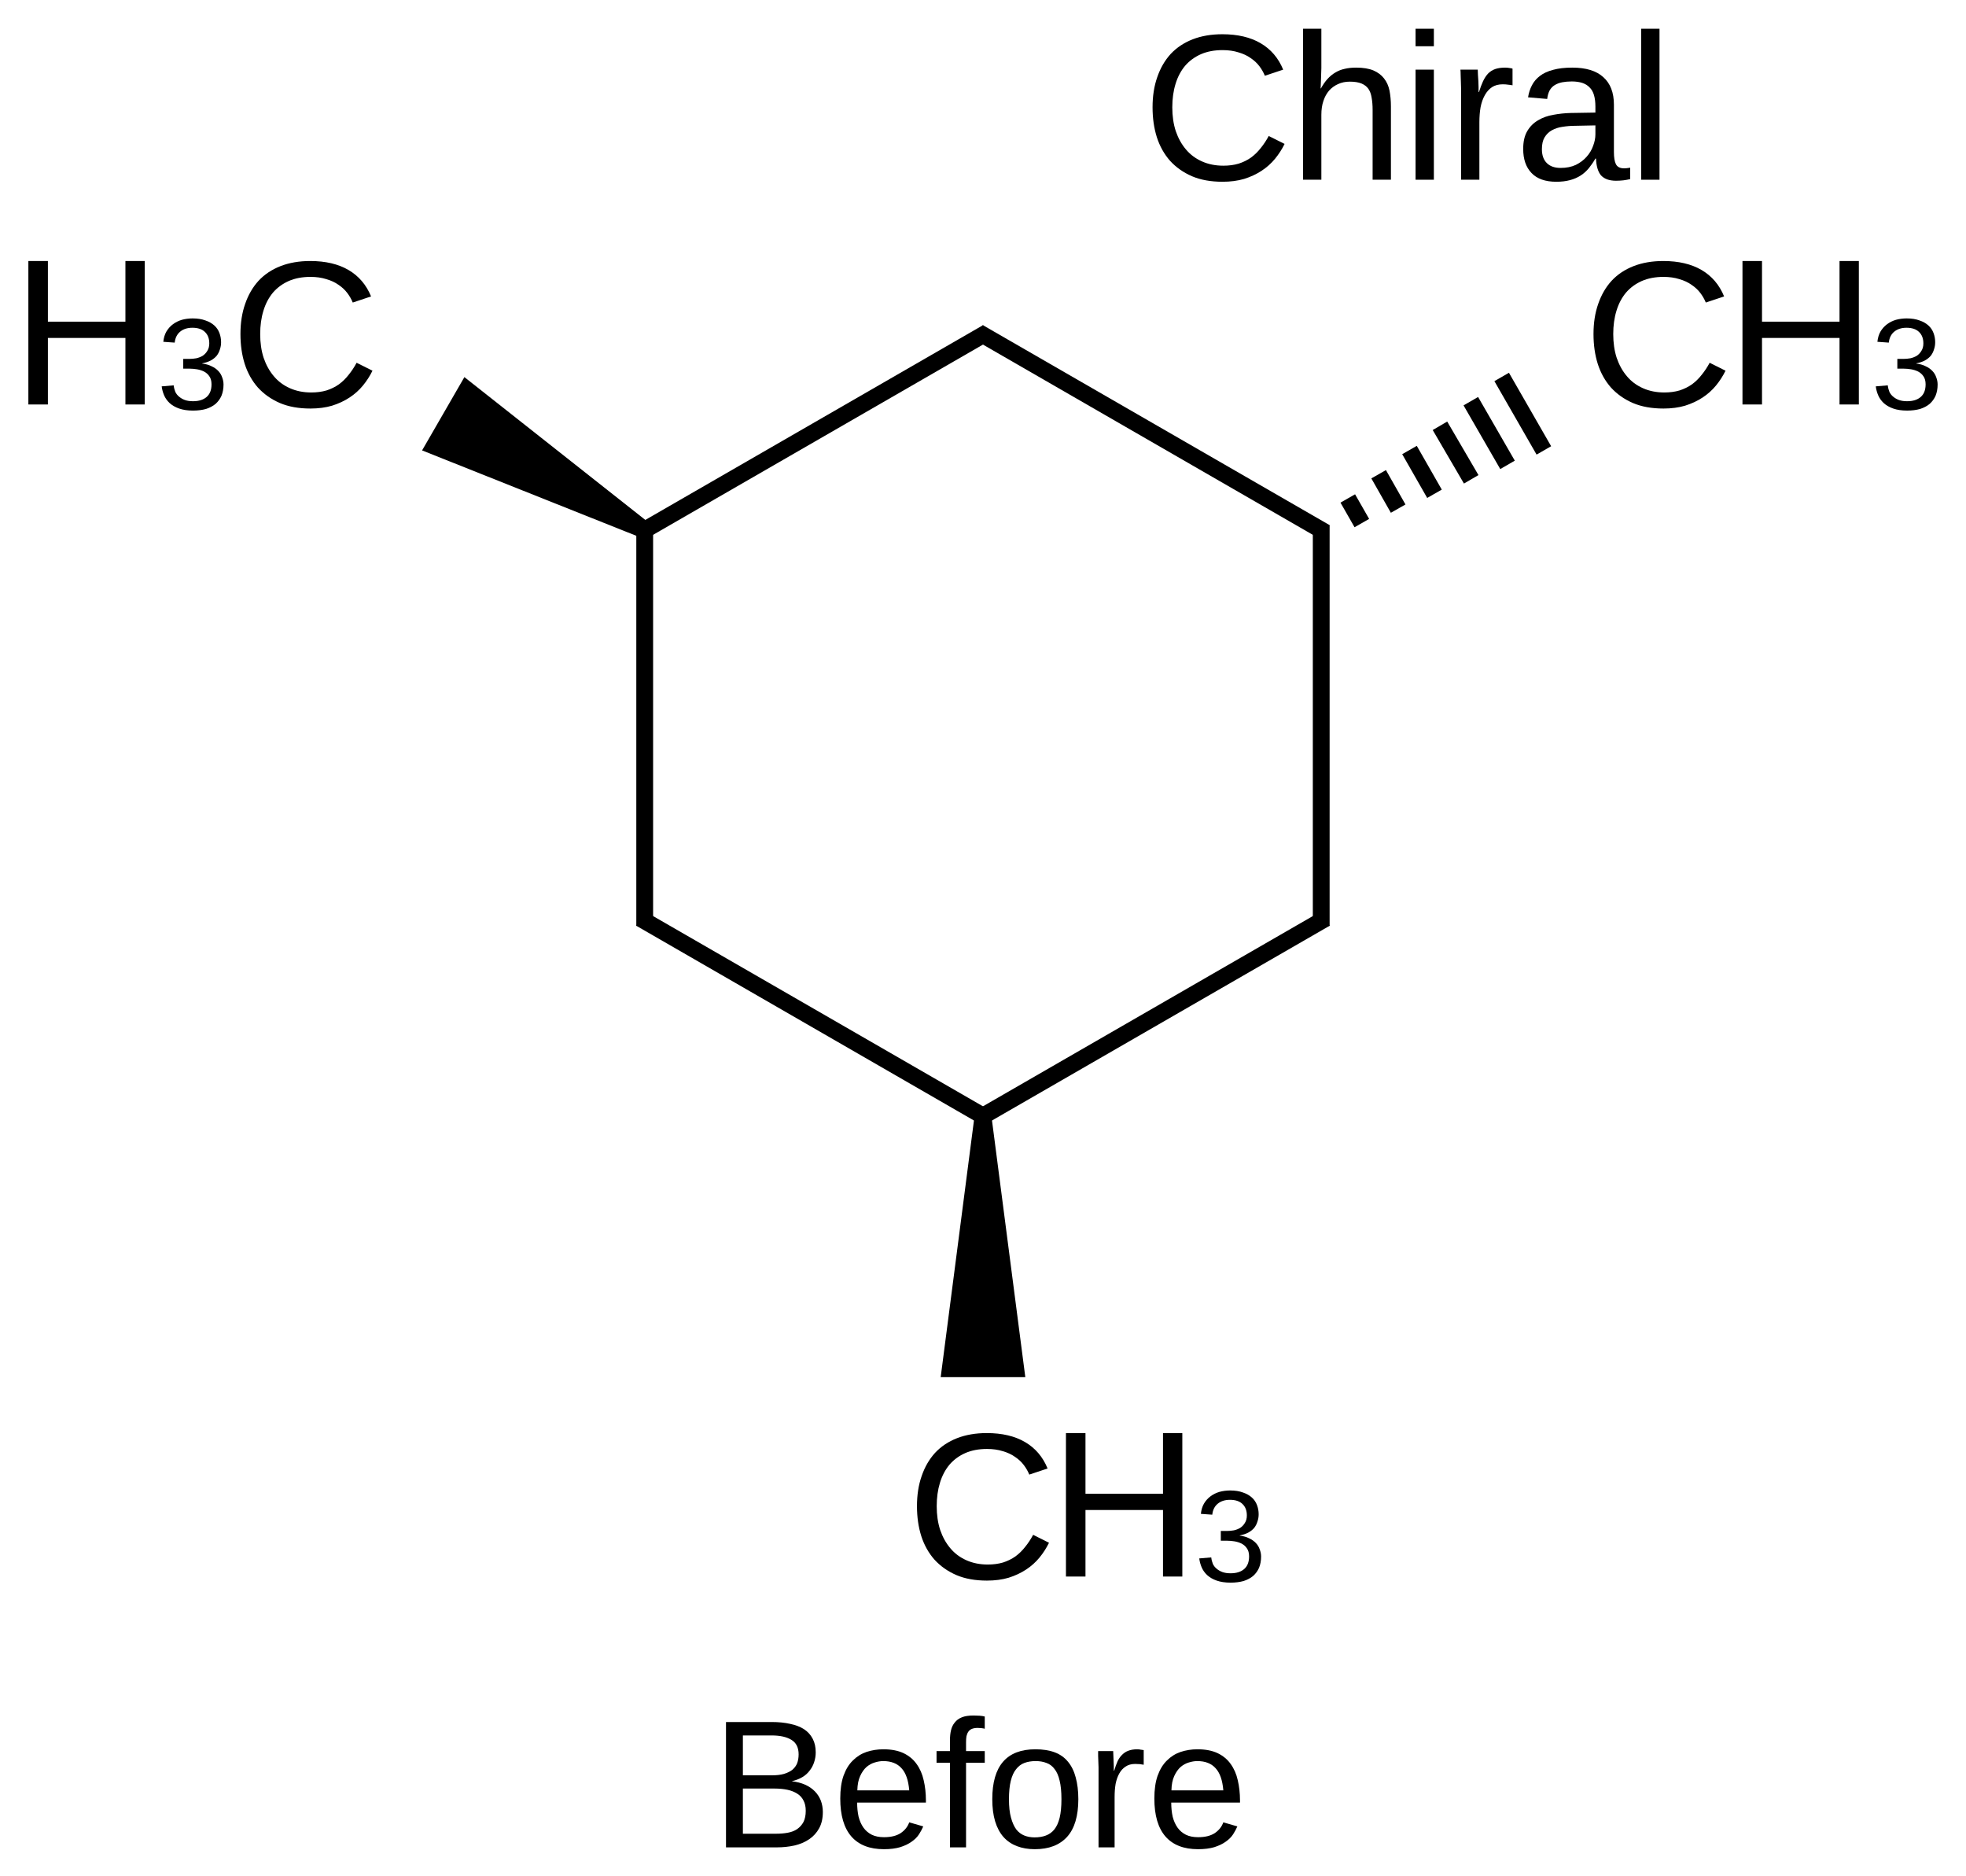
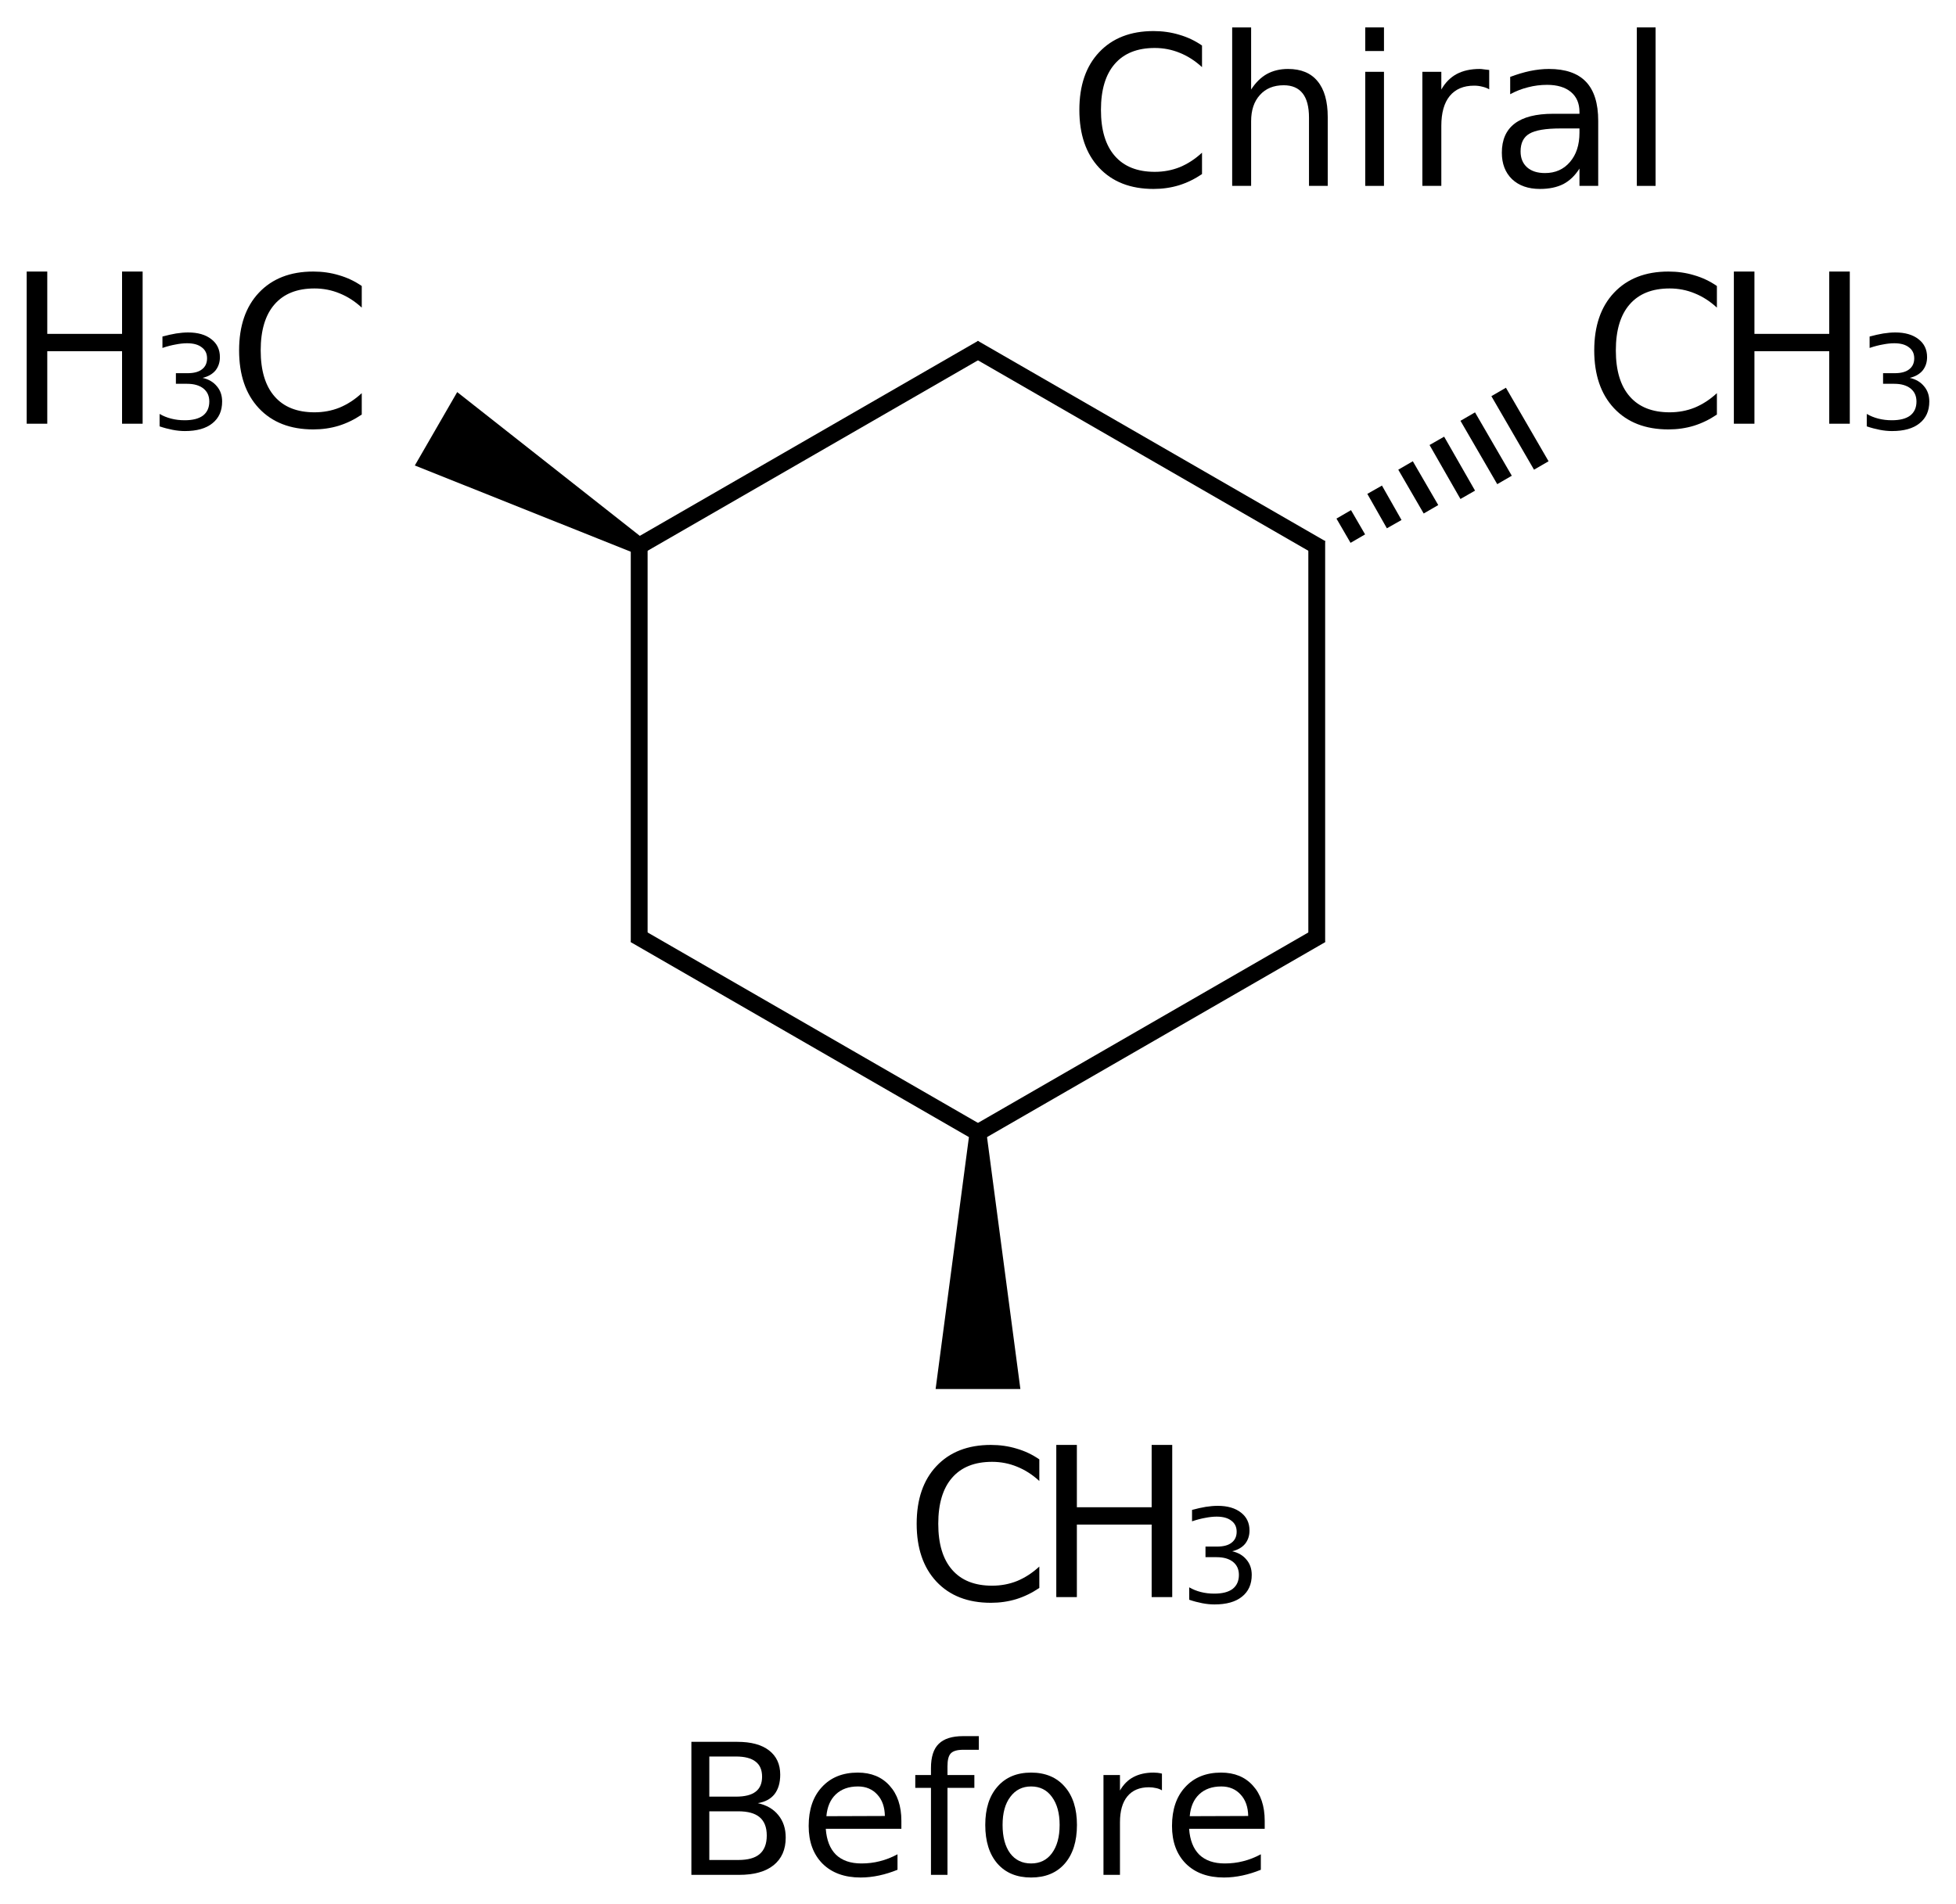
- <svg xmlns="http://www.w3.org/2000/svg" xmlns:xlink="http://www.w3.org/1999/xlink" width="151pt" height="144pt" viewBox="0 0 151 144" version="1.1">
+ <svg xmlns="http://www.w3.org/2000/svg" xmlns:xlink="http://www.w3.org/1999/xlink" width="150pt" height="146pt" viewBox="0 0 150 146" version="1.1">
  <defs>
    <g>
      <symbol overflow="visible" id="glyph0-0">
-         <path style="stroke:none;" d="M 0.531 0 L 0.531 -10.672 L 4.781 -10.672 L 4.781 0 Z M 1.062 -0.531 L 4.25 -0.531 L 4.25 -10.141 L 1.062 -10.141 Z " />
+         <path style="stroke:none;" d="M 0.797 2.828 L 0.797 -11.281 L 8.797 -11.281 L 8.797 2.828 Z M 1.703 1.938 L 7.906 1.938 L 7.906 -10.391 L 1.703 -10.391 Z " />
      </symbol>
      <symbol overflow="visible" id="glyph0-1">
-         <path style="stroke:none;" d="M 6.188 -9.953 C 5.562 -9.953 5.008 -9.848 4.531 -9.641 C 4.051 -9.43 3.645 -9.133 3.312 -8.75 C 2.988 -8.363 2.742 -7.898 2.578 -7.359 C 2.41 -6.816 2.328 -6.219 2.328 -5.562 C 2.328 -4.895 2.414 -4.285 2.594 -3.734 C 2.781 -3.191 3.039 -2.723 3.375 -2.328 C 3.707 -1.93 4.117 -1.625 4.609 -1.406 C 5.098 -1.188 5.645 -1.078 6.25 -1.078 C 6.676 -1.078 7.066 -1.129 7.422 -1.234 C 7.773 -1.348 8.094 -1.504 8.375 -1.703 C 8.656 -1.91 8.906 -2.156 9.125 -2.438 C 9.352 -2.719 9.555 -3.023 9.734 -3.359 L 10.953 -2.75 C 10.754 -2.344 10.508 -1.961 10.219 -1.609 C 9.926 -1.254 9.582 -0.945 9.188 -0.688 C 8.789 -0.426 8.344 -0.219 7.844 -0.062 C 7.352 0.082 6.801 0.156 6.188 0.156 C 5.289 0.156 4.508 0.016 3.844 -0.266 C 3.176 -0.555 2.613 -0.953 2.156 -1.453 C 1.707 -1.961 1.367 -2.566 1.141 -3.266 C 0.922 -3.961 0.812 -4.727 0.812 -5.562 C 0.812 -6.414 0.93 -7.188 1.172 -7.875 C 1.41 -8.57 1.754 -9.164 2.203 -9.656 C 2.66 -10.145 3.223 -10.52 3.891 -10.781 C 4.555 -11.039 5.316 -11.172 6.172 -11.172 C 7.348 -11.172 8.328 -10.941 9.109 -10.484 C 9.898 -10.023 10.477 -9.348 10.844 -8.453 L 9.438 -7.984 C 9.332 -8.242 9.191 -8.488 9.016 -8.719 C 8.836 -8.957 8.613 -9.164 8.344 -9.344 C 8.082 -9.531 7.77 -9.676 7.406 -9.781 C 7.051 -9.895 6.645 -9.953 6.188 -9.953 Z " />
+         <path style="stroke:none;" d="M 10.312 -10.766 L 10.312 -9.109 C 9.781 -9.598 9.211 -9.961 8.609 -10.203 C 8.004 -10.453 7.363 -10.578 6.688 -10.578 C 5.352 -10.578 4.332 -10.172 3.625 -9.359 C 2.914 -8.547 2.562 -7.367 2.562 -5.828 C 2.562 -4.285 2.914 -3.109 3.625 -2.297 C 4.332 -1.484 5.352 -1.078 6.688 -1.078 C 7.363 -1.078 8.004 -1.195 8.609 -1.438 C 9.211 -1.688 9.781 -2.055 10.312 -2.547 L 10.312 -0.906 C 9.758 -0.531 9.172 -0.242 8.547 -0.047 C 7.93 0.141 7.281 0.234 6.594 0.234 C 4.832 0.234 3.441 -0.305 2.422 -1.391 C 1.41 -2.473 0.906 -3.953 0.906 -5.828 C 0.906 -7.703 1.41 -9.176 2.422 -10.25 C 3.441 -11.332 4.832 -11.875 6.594 -11.875 C 7.289 -11.875 7.945 -11.781 8.562 -11.594 C 9.188 -11.414 9.77 -11.141 10.312 -10.766 Z " />
      </symbol>
      <symbol overflow="visible" id="glyph0-2">
-         <path style="stroke:none;" d="M 2.484 -7.016 C 2.641 -7.297 2.805 -7.535 2.984 -7.734 C 3.172 -7.941 3.375 -8.109 3.594 -8.234 C 3.812 -8.367 4.051 -8.461 4.312 -8.516 C 4.57 -8.578 4.863 -8.609 5.188 -8.609 C 5.727 -8.609 6.172 -8.535 6.516 -8.391 C 6.859 -8.242 7.129 -8.039 7.328 -7.781 C 7.535 -7.52 7.676 -7.207 7.75 -6.844 C 7.82 -6.477 7.859 -6.078 7.859 -5.641 L 7.859 0 L 6.453 0 L 6.453 -5.359 C 6.453 -5.723 6.426 -6.039 6.375 -6.312 C 6.332 -6.582 6.25 -6.805 6.125 -6.984 C 6 -7.16 5.82 -7.297 5.594 -7.391 C 5.363 -7.484 5.066 -7.531 4.703 -7.531 C 4.367 -7.531 4.066 -7.469 3.797 -7.344 C 3.535 -7.227 3.305 -7.062 3.109 -6.844 C 2.922 -6.625 2.773 -6.359 2.672 -6.047 C 2.566 -5.734 2.516 -5.379 2.516 -4.984 L 2.516 0 L 1.109 0 L 1.109 -11.594 L 2.516 -11.594 L 2.516 -8.578 C 2.516 -8.41 2.508 -8.238 2.5 -8.062 C 2.5 -7.895 2.492 -7.738 2.484 -7.594 C 2.484 -7.445 2.477 -7.32 2.469 -7.219 C 2.469 -7.113 2.461 -7.047 2.453 -7.016 Z " />
+         <path style="stroke:none;" d="M 8.781 -5.281 L 8.781 0 L 7.344 0 L 7.344 -5.234 C 7.344 -6.066 7.18 -6.688 6.859 -7.094 C 6.535 -7.508 6.051 -7.719 5.406 -7.719 C 4.633 -7.719 4.023 -7.469 3.578 -6.969 C 3.129 -6.477 2.906 -5.805 2.906 -4.953 L 2.906 0 L 1.453 0 L 1.453 -12.156 L 2.906 -12.156 L 2.906 -7.391 C 3.25 -7.922 3.648 -8.316 4.109 -8.578 C 4.578 -8.836 5.117 -8.969 5.734 -8.969 C 6.734 -8.969 7.488 -8.656 8 -8.031 C 8.52 -7.406 8.781 -6.488 8.781 -5.281 Z " />
      </symbol>
      <symbol overflow="visible" id="glyph0-3">
-         <path style="stroke:none;" d="M 1.078 -10.25 L 1.078 -11.594 L 2.484 -11.594 L 2.484 -10.25 Z M 1.078 0 L 1.078 -8.453 L 2.484 -8.453 L 2.484 0 Z " />
+         <path style="stroke:none;" d="M 1.516 -8.75 L 2.953 -8.75 L 2.953 0 L 1.516 0 Z M 1.516 -12.156 L 2.953 -12.156 L 2.953 -10.344 L 1.516 -10.344 Z " />
      </symbol>
      <symbol overflow="visible" id="glyph0-4">
-         <path style="stroke:none;" d="M 1.109 0 L 1.109 -6.484 C 1.109 -6.66 1.109 -6.844 1.109 -7.031 C 1.109 -7.219 1.102 -7.395 1.094 -7.562 C 1.094 -7.738 1.086 -7.898 1.078 -8.047 C 1.078 -8.203 1.07 -8.336 1.062 -8.453 L 2.391 -8.453 C 2.398 -8.336 2.406 -8.203 2.406 -8.047 C 2.414 -7.891 2.426 -7.727 2.438 -7.562 C 2.445 -7.406 2.453 -7.254 2.453 -7.109 C 2.453 -6.961 2.453 -6.836 2.453 -6.734 L 2.484 -6.734 C 2.586 -7.055 2.691 -7.332 2.797 -7.562 C 2.91 -7.801 3.039 -8 3.188 -8.156 C 3.344 -8.312 3.523 -8.426 3.734 -8.5 C 3.941 -8.57 4.195 -8.609 4.5 -8.609 C 4.613 -8.609 4.723 -8.598 4.828 -8.578 C 4.93 -8.566 5.008 -8.551 5.062 -8.531 L 5.062 -7.25 C 4.969 -7.27 4.859 -7.285 4.734 -7.297 C 4.609 -7.316 4.469 -7.328 4.312 -7.328 C 3.988 -7.328 3.711 -7.254 3.484 -7.109 C 3.266 -6.961 3.082 -6.758 2.938 -6.5 C 2.789 -6.238 2.68 -5.93 2.609 -5.578 C 2.547 -5.223 2.516 -4.832 2.516 -4.406 L 2.516 0 Z " />
+         <path style="stroke:none;" d="M 6.578 -7.406 C 6.422 -7.5 6.242 -7.566 6.047 -7.609 C 5.859 -7.66 5.648 -7.688 5.422 -7.688 C 4.609 -7.688 3.984 -7.422 3.547 -6.891 C 3.117 -6.359 2.906 -5.598 2.906 -4.609 L 2.906 0 L 1.453 0 L 1.453 -8.75 L 2.906 -8.75 L 2.906 -7.391 C 3.207 -7.922 3.598 -8.316 4.078 -8.578 C 4.566 -8.836 5.156 -8.969 5.844 -8.969 C 5.945 -8.969 6.055 -8.957 6.172 -8.938 C 6.297 -8.926 6.43 -8.91 6.578 -8.891 Z " />
      </symbol>
      <symbol overflow="visible" id="glyph0-5">
-         <path style="stroke:none;" d="M 3.234 0.156 C 2.391 0.156 1.754 -0.066 1.328 -0.516 C 0.898 -0.961 0.688 -1.578 0.688 -2.359 C 0.688 -2.922 0.789 -3.379 1 -3.734 C 1.207 -4.086 1.484 -4.363 1.828 -4.562 C 2.172 -4.77 2.562 -4.91 3 -4.984 C 3.438 -5.066 3.879 -5.113 4.328 -5.125 L 6.234 -5.156 L 6.234 -5.625 C 6.234 -5.969 6.195 -6.258 6.125 -6.5 C 6.051 -6.75 5.938 -6.945 5.781 -7.094 C 5.633 -7.25 5.445 -7.363 5.219 -7.438 C 4.988 -7.508 4.723 -7.547 4.422 -7.547 C 4.148 -7.547 3.906 -7.523 3.688 -7.484 C 3.469 -7.441 3.273 -7.367 3.109 -7.266 C 2.953 -7.172 2.82 -7.035 2.719 -6.859 C 2.625 -6.68 2.562 -6.461 2.531 -6.203 L 1.062 -6.328 C 1.113 -6.66 1.211 -6.969 1.359 -7.25 C 1.504 -7.531 1.707 -7.77 1.969 -7.969 C 2.238 -8.176 2.578 -8.332 2.984 -8.438 C 3.391 -8.551 3.879 -8.609 4.453 -8.609 C 5.516 -8.609 6.312 -8.363 6.844 -7.875 C 7.383 -7.395 7.656 -6.691 7.656 -5.766 L 7.656 -2.125 C 7.656 -1.707 7.707 -1.395 7.812 -1.188 C 7.926 -0.977 8.133 -0.875 8.438 -0.875 C 8.52 -0.875 8.598 -0.879 8.672 -0.891 C 8.754 -0.898 8.832 -0.91 8.906 -0.922 L 8.906 -0.047 C 8.727 -0.004 8.551 0.023 8.375 0.047 C 8.195 0.066 8.008 0.078 7.812 0.078 C 7.551 0.078 7.32 0.039 7.125 -0.031 C 6.938 -0.102 6.781 -0.207 6.656 -0.344 C 6.539 -0.488 6.453 -0.664 6.391 -0.875 C 6.328 -1.094 6.289 -1.344 6.281 -1.625 L 6.234 -1.625 C 6.078 -1.352 5.91 -1.109 5.734 -0.891 C 5.555 -0.672 5.348 -0.484 5.109 -0.328 C 4.867 -0.172 4.594 -0.051 4.281 0.031 C 3.977 0.113 3.629 0.156 3.234 0.156 Z M 3.562 -0.906 C 4.008 -0.906 4.398 -0.984 4.734 -1.141 C 5.066 -1.305 5.344 -1.516 5.562 -1.766 C 5.789 -2.023 5.957 -2.305 6.062 -2.609 C 6.176 -2.91 6.234 -3.203 6.234 -3.484 L 6.234 -4.172 L 4.688 -4.141 C 4.344 -4.141 4.016 -4.113 3.703 -4.062 C 3.398 -4.02 3.129 -3.93 2.891 -3.797 C 2.66 -3.672 2.473 -3.488 2.328 -3.25 C 2.191 -3.02 2.125 -2.719 2.125 -2.344 C 2.125 -1.883 2.25 -1.531 2.5 -1.281 C 2.75 -1.031 3.102 -0.906 3.562 -0.906 Z " />
+         <path style="stroke:none;" d="M 5.484 -4.406 C 4.328 -4.406 3.523 -4.27 3.078 -4 C 2.629 -3.738 2.406 -3.285 2.406 -2.641 C 2.406 -2.129 2.57 -1.723 2.906 -1.422 C 3.238 -1.129 3.695 -0.984 4.281 -0.984 C 5.07 -0.984 5.707 -1.266 6.188 -1.828 C 6.676 -2.391 6.922 -3.141 6.922 -4.078 L 6.922 -4.406 Z M 8.359 -5 L 8.359 0 L 6.922 0 L 6.922 -1.328 C 6.586 -0.797 6.176 -0.398 5.688 -0.141 C 5.195 0.109 4.598 0.234 3.891 0.234 C 2.992 0.234 2.281 -0.016 1.75 -0.516 C 1.227 -1.023 0.969 -1.703 0.969 -2.547 C 0.969 -3.535 1.297 -4.281 1.953 -4.781 C 2.609 -5.281 3.594 -5.531 4.906 -5.531 L 6.922 -5.531 L 6.922 -5.672 C 6.922 -6.328 6.703 -6.836 6.266 -7.203 C 5.828 -7.566 5.219 -7.75 4.438 -7.75 C 3.938 -7.75 3.445 -7.688 2.969 -7.562 C 2.5 -7.445 2.047 -7.27 1.609 -7.031 L 1.609 -8.359 C 2.129 -8.555 2.633 -8.707 3.125 -8.812 C 3.625 -8.914 4.109 -8.969 4.578 -8.969 C 5.848 -8.969 6.797 -8.641 7.422 -7.984 C 8.047 -7.328 8.359 -6.332 8.359 -5 Z " />
      </symbol>
      <symbol overflow="visible" id="glyph0-6">
-         <path style="stroke:none;" d="M 1.078 0 L 1.078 -11.594 L 2.484 -11.594 L 2.484 0 Z " />
+         <path style="stroke:none;" d="M 1.516 -12.156 L 2.953 -12.156 L 2.953 0 L 1.516 0 Z " />
      </symbol>
      <symbol overflow="visible" id="glyph0-7">
-         <path style="stroke:none;" d="M 8.766 0 L 8.766 -5.109 L 2.812 -5.109 L 2.812 0 L 1.312 0 L 1.312 -11.016 L 2.812 -11.016 L 2.812 -6.359 L 8.766 -6.359 L 8.766 -11.016 L 10.25 -11.016 L 10.25 0 Z " />
+         <path style="stroke:none;" d="M 1.578 -11.672 L 3.156 -11.672 L 3.156 -6.891 L 8.891 -6.891 L 8.891 -11.672 L 10.469 -11.672 L 10.469 0 L 8.891 0 L 8.891 -5.562 L 3.156 -5.562 L 3.156 0 L 1.578 0 Z " />
      </symbol>
      <symbol overflow="visible" id="glyph1-0">
-         <path style="stroke:none;" d="M 0.328 0 L 0.328 -6.672 L 2.984 -6.672 L 2.984 0 Z M 0.672 -0.328 L 2.656 -0.328 L 2.656 -6.328 L 0.672 -6.328 Z " />
+         <path style="stroke:none;" d="M 0.5 1.766 L 0.5 -7.047 L 5.5 -7.047 L 5.5 1.766 Z M 1.062 1.219 L 4.938 1.219 L 4.938 -6.484 L 1.062 -6.484 Z " />
      </symbol>
      <symbol overflow="visible" id="glyph1-1">
-         <path style="stroke:none;" d="M 5.125 -1.906 C 5.125 -1.582 5.07 -1.297 4.969 -1.047 C 4.863 -0.805 4.711 -0.598 4.516 -0.422 C 4.316 -0.254 4.07 -0.125 3.781 -0.031 C 3.488 0.051 3.156 0.094 2.781 0.094 C 2.363 0.094 2.008 0.039 1.719 -0.062 C 1.426 -0.164 1.18 -0.305 0.984 -0.484 C 0.797 -0.66 0.656 -0.859 0.562 -1.078 C 0.469 -1.297 0.406 -1.523 0.375 -1.766 L 1.297 -1.844 C 1.316 -1.664 1.359 -1.5 1.422 -1.344 C 1.492 -1.195 1.594 -1.07 1.719 -0.969 C 1.844 -0.863 1.988 -0.781 2.156 -0.719 C 2.332 -0.656 2.539 -0.625 2.781 -0.625 C 3.227 -0.625 3.578 -0.734 3.828 -0.953 C 4.078 -1.172 4.203 -1.492 4.203 -1.922 C 4.203 -2.18 4.145 -2.391 4.031 -2.547 C 3.926 -2.703 3.789 -2.82 3.625 -2.906 C 3.457 -2.988 3.273 -3.047 3.078 -3.078 C 2.879 -3.109 2.695 -3.125 2.531 -3.125 L 2.031 -3.125 L 2.031 -3.875 L 2.516 -3.875 C 2.68 -3.875 2.852 -3.891 3.031 -3.922 C 3.207 -3.961 3.367 -4.023 3.516 -4.109 C 3.66 -4.203 3.781 -4.328 3.875 -4.484 C 3.977 -4.641 4.031 -4.832 4.031 -5.062 C 4.031 -5.438 3.922 -5.727 3.703 -5.938 C 3.484 -6.156 3.16 -6.266 2.734 -6.266 C 2.348 -6.266 2.035 -6.164 1.797 -5.969 C 1.555 -5.77 1.414 -5.488 1.375 -5.125 L 0.5 -5.188 C 0.531 -5.488 0.609 -5.75 0.734 -5.969 C 0.867 -6.195 1.035 -6.383 1.234 -6.531 C 1.441 -6.688 1.672 -6.801 1.922 -6.875 C 2.18 -6.945 2.457 -6.984 2.75 -6.984 C 3.133 -6.984 3.461 -6.93 3.734 -6.828 C 4.016 -6.734 4.242 -6.602 4.422 -6.438 C 4.598 -6.281 4.727 -6.086 4.812 -5.859 C 4.895 -5.641 4.938 -5.406 4.938 -5.156 C 4.938 -4.957 4.906 -4.77 4.844 -4.594 C 4.789 -4.414 4.707 -4.254 4.594 -4.109 C 4.477 -3.973 4.328 -3.852 4.141 -3.75 C 3.961 -3.656 3.742 -3.582 3.484 -3.531 L 3.484 -3.516 C 3.766 -3.484 4.004 -3.414 4.203 -3.312 C 4.41 -3.219 4.582 -3.098 4.719 -2.953 C 4.852 -2.816 4.953 -2.656 5.016 -2.469 C 5.086 -2.289 5.125 -2.102 5.125 -1.906 Z " />
+         <path style="stroke:none;" d="M 4.062 -3.938 C 4.531 -3.832 4.895 -3.617 5.156 -3.297 C 5.426 -2.984 5.562 -2.594 5.562 -2.125 C 5.562 -1.406 5.312 -0.848 4.812 -0.453 C 4.32 -0.055 3.617 0.141 2.703 0.141 C 2.398 0.141 2.086 0.109 1.766 0.047 C 1.441 -0.016 1.109 -0.102 0.766 -0.219 L 0.766 -1.172 C 1.035 -1.016 1.332 -0.895 1.656 -0.812 C 1.988 -0.727 2.332 -0.688 2.688 -0.688 C 3.301 -0.688 3.77 -0.805 4.094 -1.047 C 4.414 -1.297 4.578 -1.656 4.578 -2.125 C 4.578 -2.551 4.426 -2.883 4.125 -3.125 C 3.82 -3.363 3.406 -3.484 2.875 -3.484 L 2.016 -3.484 L 2.016 -4.297 L 2.906 -4.297 C 3.395 -4.297 3.766 -4.395 4.016 -4.594 C 4.273 -4.789 4.406 -5.07 4.406 -5.438 C 4.406 -5.801 4.27 -6.082 4 -6.281 C 3.738 -6.488 3.363 -6.594 2.875 -6.594 C 2.602 -6.594 2.312 -6.562 2 -6.5 C 1.688 -6.445 1.348 -6.359 0.984 -6.234 L 0.984 -7.109 C 1.359 -7.211 1.707 -7.289 2.031 -7.344 C 2.363 -7.395 2.672 -7.422 2.953 -7.422 C 3.703 -7.422 4.297 -7.25 4.734 -6.906 C 5.172 -6.57 5.391 -6.113 5.391 -5.531 C 5.391 -5.125 5.273 -4.781 5.047 -4.5 C 4.816 -4.227 4.488 -4.039 4.062 -3.938 Z " />
      </symbol>
      <symbol overflow="visible" id="glyph2-0">
-         <path style="stroke:none;" d="M 0.469 0 L 0.469 -9.328 L 4.188 -9.328 L 4.188 0 Z M 0.938 -0.469 L 3.719 -0.469 L 3.719 -8.859 L 0.938 -8.859 Z " />
+         <path style="stroke:none;" d="M 0.703 2.469 L 0.703 -9.875 L 7.703 -9.875 L 7.703 2.469 Z M 1.484 1.703 L 6.922 1.703 L 6.922 -9.078 L 1.484 -9.078 Z " />
      </symbol>
      <symbol overflow="visible" id="glyph2-1">
-         <path style="stroke:none;" d="M 8.594 -2.719 C 8.594 -2.227 8.5 -1.812 8.312 -1.469 C 8.125 -1.125 7.867 -0.844 7.547 -0.625 C 7.223 -0.406 6.844 -0.242 6.406 -0.141 C 5.977 -0.047 5.531 0 5.062 0 L 1.156 0 L 1.156 -9.625 L 4.656 -9.625 C 5.188 -9.625 5.66 -9.578 6.078 -9.484 C 6.492 -9.398 6.848 -9.266 7.141 -9.078 C 7.43 -8.891 7.656 -8.645 7.812 -8.344 C 7.969 -8.051 8.047 -7.703 8.047 -7.297 C 8.047 -7.023 8.004 -6.77 7.922 -6.531 C 7.848 -6.301 7.734 -6.086 7.578 -5.891 C 7.43 -5.691 7.242 -5.523 7.016 -5.391 C 6.785 -5.254 6.516 -5.148 6.203 -5.078 C 6.586 -5.035 6.93 -4.945 7.234 -4.812 C 7.535 -4.676 7.785 -4.504 7.984 -4.297 C 8.18 -4.098 8.332 -3.863 8.438 -3.594 C 8.539 -3.32 8.594 -3.031 8.594 -2.719 Z M 6.734 -7.141 C 6.734 -7.66 6.551 -8.031 6.188 -8.25 C 5.832 -8.477 5.32 -8.594 4.656 -8.594 L 2.453 -8.594 L 2.453 -5.531 L 4.656 -5.531 C 5.031 -5.531 5.348 -5.566 5.609 -5.641 C 5.879 -5.723 6.098 -5.832 6.266 -5.969 C 6.43 -6.113 6.551 -6.281 6.625 -6.469 C 6.695 -6.664 6.734 -6.891 6.734 -7.141 Z M 7.281 -2.812 C 7.281 -3.125 7.223 -3.383 7.109 -3.594 C 7.004 -3.812 6.844 -3.988 6.625 -4.125 C 6.414 -4.258 6.164 -4.359 5.875 -4.422 C 5.582 -4.484 5.254 -4.516 4.891 -4.516 L 2.453 -4.516 L 2.453 -1.047 L 4.984 -1.047 C 5.316 -1.047 5.625 -1.07 5.906 -1.125 C 6.188 -1.176 6.426 -1.27 6.625 -1.406 C 6.832 -1.551 6.992 -1.734 7.109 -1.953 C 7.223 -2.18 7.281 -2.469 7.281 -2.812 Z " />
+         <path style="stroke:none;" d="M 2.75 -4.875 L 2.75 -1.141 L 4.969 -1.141 C 5.707 -1.141 6.254 -1.289 6.609 -1.594 C 6.973 -1.906 7.156 -2.379 7.156 -3.016 C 7.156 -3.648 6.973 -4.117 6.609 -4.422 C 6.254 -4.723 5.707 -4.875 4.969 -4.875 Z M 2.75 -9.078 L 2.75 -6 L 4.797 -6 C 5.473 -6 5.973 -6.125 6.297 -6.375 C 6.629 -6.625 6.797 -7.008 6.797 -7.531 C 6.797 -8.051 6.629 -8.438 6.297 -8.688 C 5.973 -8.945 5.473 -9.078 4.797 -9.078 Z M 1.375 -10.203 L 4.906 -10.203 C 5.957 -10.203 6.766 -9.984 7.328 -9.547 C 7.898 -9.109 8.188 -8.488 8.188 -7.688 C 8.188 -7.062 8.039 -6.562 7.75 -6.188 C 7.457 -5.82 7.031 -5.594 6.469 -5.5 C 7.145 -5.352 7.672 -5.047 8.047 -4.578 C 8.422 -4.117 8.609 -3.547 8.609 -2.859 C 8.609 -1.941 8.297 -1.234 7.672 -0.734 C 7.055 -0.242 6.176 0 5.031 0 L 1.375 0 Z " />
      </symbol>
      <symbol overflow="visible" id="glyph2-2">
-         <path style="stroke:none;" d="M 1.891 -3.438 C 1.891 -3.051 1.926 -2.691 2 -2.359 C 2.082 -2.035 2.207 -1.754 2.375 -1.516 C 2.539 -1.285 2.754 -1.102 3.016 -0.969 C 3.273 -0.844 3.586 -0.781 3.953 -0.781 C 4.484 -0.781 4.91 -0.883 5.234 -1.094 C 5.555 -1.312 5.773 -1.586 5.891 -1.922 L 6.969 -1.609 C 6.883 -1.41 6.773 -1.207 6.641 -1 C 6.504 -0.789 6.316 -0.602 6.078 -0.438 C 5.848 -0.27 5.555 -0.129 5.203 -0.016 C 4.859 0.086 4.441 0.141 3.953 0.141 C 2.859 0.141 2.023 -0.18 1.453 -0.828 C 0.879 -1.484 0.594 -2.457 0.594 -3.75 C 0.594 -4.438 0.676 -5.02 0.844 -5.5 C 1.02 -5.988 1.258 -6.379 1.562 -6.672 C 1.863 -6.973 2.211 -7.191 2.609 -7.328 C 3.016 -7.461 3.445 -7.531 3.906 -7.531 C 4.52 -7.531 5.035 -7.43 5.453 -7.234 C 5.867 -7.035 6.203 -6.758 6.453 -6.406 C 6.711 -6.051 6.895 -5.633 7 -5.156 C 7.113 -4.676 7.172 -4.16 7.172 -3.609 L 7.172 -3.438 Z M 5.891 -4.375 C 5.828 -5.156 5.629 -5.723 5.297 -6.078 C 4.973 -6.441 4.504 -6.625 3.891 -6.625 C 3.68 -6.625 3.461 -6.586 3.234 -6.516 C 3.016 -6.453 2.805 -6.336 2.609 -6.172 C 2.422 -6.004 2.258 -5.773 2.125 -5.484 C 1.988 -5.191 1.914 -4.82 1.906 -4.375 Z " />
+         <path style="stroke:none;" d="M 7.875 -4.141 L 7.875 -3.531 L 2.078 -3.531 C 2.141 -2.664 2.398 -2.004 2.859 -1.547 C 3.328 -1.098 3.977 -0.875 4.812 -0.875 C 5.301 -0.875 5.77 -0.93 6.219 -1.047 C 6.676 -1.16 7.129 -1.336 7.578 -1.578 L 7.578 -0.391 C 7.117 -0.203 6.648 -0.055 6.172 0.047 C 5.703 0.148 5.227 0.203 4.75 0.203 C 3.52 0.203 2.547 -0.148 1.828 -0.859 C 1.117 -1.578 0.766 -2.539 0.766 -3.75 C 0.766 -5.008 1.102 -6.004 1.781 -6.734 C 2.457 -7.473 3.375 -7.844 4.531 -7.844 C 5.562 -7.844 6.375 -7.508 6.969 -6.844 C 7.57 -6.188 7.875 -5.285 7.875 -4.141 Z M 6.609 -4.516 C 6.598 -5.203 6.406 -5.75 6.031 -6.156 C 5.656 -6.57 5.16 -6.781 4.547 -6.781 C 3.836 -6.781 3.27 -6.578 2.844 -6.172 C 2.426 -5.773 2.188 -5.219 2.125 -4.5 Z " />
      </symbol>
      <symbol overflow="visible" id="glyph2-3">
-         <path style="stroke:none;" d="M 2.469 -6.5 L 2.469 0 L 1.234 0 L 1.234 -6.5 L 0.203 -6.5 L 0.203 -7.391 L 1.234 -7.391 L 1.234 -8.234 C 1.234 -8.504 1.258 -8.754 1.312 -8.984 C 1.363 -9.211 1.457 -9.41 1.594 -9.578 C 1.727 -9.754 1.91 -9.891 2.141 -9.984 C 2.367 -10.078 2.672 -10.125 3.047 -10.125 C 3.191 -10.125 3.344 -10.117 3.5 -10.109 C 3.656 -10.098 3.789 -10.078 3.906 -10.047 L 3.906 -9.109 C 3.832 -9.129 3.742 -9.145 3.641 -9.156 C 3.535 -9.164 3.441 -9.172 3.359 -9.172 C 3.18 -9.172 3.031 -9.145 2.906 -9.094 C 2.789 -9.039 2.703 -8.969 2.641 -8.875 C 2.578 -8.781 2.531 -8.664 2.5 -8.531 C 2.477 -8.395 2.469 -8.238 2.469 -8.062 L 2.469 -7.391 L 3.906 -7.391 L 3.906 -6.5 Z " />
+         <path style="stroke:none;" d="M 5.203 -10.641 L 5.203 -9.594 L 4 -9.594 C 3.539 -9.594 3.223 -9.5 3.047 -9.312 C 2.879 -9.133 2.797 -8.805 2.797 -8.328 L 2.797 -7.656 L 4.859 -7.656 L 4.859 -6.672 L 2.797 -6.672 L 2.797 0 L 1.531 0 L 1.531 -6.672 L 0.328 -6.672 L 0.328 -7.656 L 1.531 -7.656 L 1.531 -8.188 C 1.531 -9.039 1.727 -9.66 2.125 -10.047 C 2.52 -10.441 3.145 -10.641 4 -10.641 Z " />
      </symbol>
      <symbol overflow="visible" id="glyph2-4">
-         <path style="stroke:none;" d="M 7.203 -3.703 C 7.203 -2.41 6.914 -1.445 6.344 -0.812 C 5.77 -0.176 4.941 0.141 3.859 0.141 C 3.348 0.141 2.891 0.062 2.484 -0.094 C 2.078 -0.25 1.734 -0.484 1.453 -0.797 C 1.172 -1.117 0.957 -1.52 0.812 -2 C 0.664 -2.488 0.594 -3.055 0.594 -3.703 C 0.594 -6.254 1.695 -7.531 3.906 -7.531 C 4.477 -7.531 4.973 -7.453 5.391 -7.297 C 5.805 -7.141 6.145 -6.898 6.406 -6.578 C 6.676 -6.254 6.875 -5.852 7 -5.375 C 7.133 -4.895 7.203 -4.336 7.203 -3.703 Z M 5.906 -3.703 C 5.906 -4.273 5.859 -4.75 5.766 -5.125 C 5.68 -5.5 5.551 -5.797 5.375 -6.016 C 5.207 -6.242 5 -6.398 4.75 -6.484 C 4.508 -6.578 4.234 -6.625 3.922 -6.625 C 3.609 -6.625 3.32 -6.578 3.062 -6.484 C 2.812 -6.391 2.598 -6.227 2.422 -6 C 2.242 -5.781 2.109 -5.484 2.016 -5.109 C 1.922 -4.734 1.875 -4.266 1.875 -3.703 C 1.875 -3.129 1.926 -2.656 2.031 -2.281 C 2.133 -1.906 2.27 -1.602 2.438 -1.375 C 2.613 -1.156 2.82 -1 3.062 -0.906 C 3.301 -0.812 3.562 -0.766 3.844 -0.766 C 4.164 -0.766 4.453 -0.812 4.703 -0.906 C 4.961 -1 5.18 -1.156 5.359 -1.375 C 5.535 -1.594 5.672 -1.891 5.766 -2.266 C 5.859 -2.648 5.906 -3.129 5.906 -3.703 Z " />
+         <path style="stroke:none;" d="M 4.281 -6.781 C 3.613 -6.781 3.082 -6.516 2.688 -5.984 C 2.289 -5.461 2.094 -4.742 2.094 -3.828 C 2.094 -2.91 2.285 -2.188 2.672 -1.656 C 3.066 -1.133 3.602 -0.875 4.281 -0.875 C 4.957 -0.875 5.488 -1.133 5.875 -1.656 C 6.27 -2.188 6.469 -2.91 6.469 -3.828 C 6.469 -4.734 6.27 -5.453 5.875 -5.984 C 5.488 -6.516 4.957 -6.781 4.281 -6.781 Z M 4.281 -7.844 C 5.375 -7.844 6.234 -7.484 6.859 -6.766 C 7.484 -6.055 7.797 -5.078 7.797 -3.828 C 7.797 -2.566 7.484 -1.578 6.859 -0.859 C 6.234 -0.148 5.375 0.203 4.281 0.203 C 3.188 0.203 2.328 -0.148 1.703 -0.859 C 1.078 -1.578 0.766 -2.566 0.766 -3.828 C 0.766 -5.078 1.078 -6.055 1.703 -6.766 C 2.328 -7.484 3.188 -7.844 4.281 -7.844 Z " />
      </symbol>
      <symbol overflow="visible" id="glyph2-5">
-         <path style="stroke:none;" d="M 0.969 0 L 0.969 -5.672 C 0.969 -5.828 0.969 -5.984 0.969 -6.141 C 0.969 -6.305 0.961 -6.461 0.953 -6.609 C 0.953 -6.766 0.945 -6.906 0.938 -7.031 C 0.938 -7.164 0.938 -7.285 0.938 -7.391 L 2.094 -7.391 C 2.094 -7.285 2.098 -7.164 2.109 -7.031 C 2.117 -6.906 2.125 -6.77 2.125 -6.625 C 2.133 -6.477 2.141 -6.336 2.141 -6.203 C 2.141 -6.078 2.141 -5.973 2.141 -5.891 L 2.172 -5.891 C 2.254 -6.172 2.344 -6.414 2.438 -6.625 C 2.539 -6.832 2.66 -7 2.797 -7.125 C 2.93 -7.258 3.086 -7.359 3.266 -7.422 C 3.453 -7.492 3.676 -7.531 3.938 -7.531 C 4.031 -7.531 4.125 -7.52 4.219 -7.5 C 4.312 -7.488 4.383 -7.477 4.438 -7.469 L 4.438 -6.344 C 4.352 -6.363 4.254 -6.379 4.141 -6.391 C 4.035 -6.398 3.914 -6.406 3.781 -6.406 C 3.488 -6.406 3.242 -6.336 3.047 -6.203 C 2.848 -6.078 2.688 -5.898 2.562 -5.672 C 2.438 -5.453 2.344 -5.188 2.281 -4.875 C 2.227 -4.562 2.203 -4.223 2.203 -3.859 L 2.203 0 Z " />
+         <path style="stroke:none;" d="M 5.75 -6.484 C 5.613 -6.566 5.461 -6.625 5.297 -6.656 C 5.129 -6.695 4.945 -6.719 4.75 -6.719 C 4.031 -6.719 3.477 -6.484 3.094 -6.016 C 2.719 -5.555 2.531 -4.895 2.531 -4.031 L 2.531 0 L 1.266 0 L 1.266 -7.656 L 2.531 -7.656 L 2.531 -6.469 C 2.801 -6.938 3.145 -7.281 3.562 -7.5 C 3.988 -7.727 4.504 -7.844 5.109 -7.844 C 5.203 -7.844 5.301 -7.836 5.406 -7.828 C 5.508 -7.816 5.625 -7.797 5.75 -7.766 Z " />
      </symbol>
    </g>
  </defs>
  <g id="surface3113">
    <g style="fill:rgb(0%,0%,0%);fill-opacity:1;">
-       <use xlink:href="#glyph0-1" x="87.711" y="13.801" />
-       <use xlink:href="#glyph0-2" x="98.972" y="13.801" />
-       <use xlink:href="#glyph0-3" x="107.645" y="13.801" />
-       <use xlink:href="#glyph0-4" x="111.109" y="13.801" />
-       <use xlink:href="#glyph0-5" x="116.302" y="13.801" />
-       <use xlink:href="#glyph0-6" x="124.975" y="13.801" />
+       <use xlink:href="#glyph0-1" x="81.867" y="14.258" />
+       <use xlink:href="#glyph0-2" x="93.039" y="14.258" />
+       <use xlink:href="#glyph0-3" x="103.18" y="14.258" />
+       <use xlink:href="#glyph0-4" x="107.625" y="14.258" />
+       <use xlink:href="#glyph0-5" x="114.203" y="14.258" />
+       <use xlink:href="#glyph0-6" x="124.008" y="14.258" />
    </g>
    <g style="fill:rgb(0%,0%,0%);fill-opacity:1;">
-       <use xlink:href="#glyph0-1" x="17.656" y="31.215" />
+       <use xlink:href="#glyph0-1" x="17.43" y="32.703" />
    </g>
    <g style="fill:rgb(0%,0%,0%);fill-opacity:1;">
-       <use xlink:href="#glyph0-7" x="0.867" y="31.059" />
+       <use xlink:href="#glyph0-7" x="0.469" y="32.5" />
    </g>
    <g style="fill:rgb(0%,0%,0%);fill-opacity:1;">
-       <use xlink:href="#glyph1-1" x="12.043" y="31.434" />
+       <use xlink:href="#glyph1-1" x="11.473" y="32.922" />
    </g>
    <g style="fill:rgb(0%,0%,0%);fill-opacity:1;">
-       <use xlink:href="#glyph0-1" x="69.617" y="121.215" />
+       <use xlink:href="#glyph0-1" x="69.391" y="122.703" />
    </g>
    <g style="fill:rgb(0%,0%,0%);fill-opacity:1;">
-       <use xlink:href="#glyph0-7" x="80.559" y="121.059" />
+       <use xlink:href="#glyph0-7" x="79.426" y="122.5" />
    </g>
    <g style="fill:rgb(0%,0%,0%);fill-opacity:1;">
-       <use xlink:href="#glyph1-1" x="91.734" y="121.434" />
+       <use xlink:href="#glyph1-1" x="90.43" y="122.922" />
    </g>
    <g style="fill:rgb(0%,0%,0%);fill-opacity:1;">
-       <use xlink:href="#glyph0-1" x="121.578" y="31.215" />
+       <use xlink:href="#glyph0-1" x="121.352" y="32.703" />
    </g>
    <g style="fill:rgb(0%,0%,0%);fill-opacity:1;">
-       <use xlink:href="#glyph0-7" x="132.52" y="31.059" />
+       <use xlink:href="#glyph0-7" x="131.387" y="32.5" />
    </g>
    <g style="fill:rgb(0%,0%,0%);fill-opacity:1;">
-       <use xlink:href="#glyph1-1" x="143.695" y="31.434" />
+       <use xlink:href="#glyph1-1" x="142.391" y="32.922" />
    </g>
-     <path style=" stroke:none;fill-rule:nonzero;fill:rgb(0%,0%,0%);fill-opacity:1;" d="M 49.844 40.145 L 35.668 28.957 L 32.418 34.586 L 49.191 41.27 " />
-     <path style="fill:none;stroke-width:0.043;stroke-linecap:butt;stroke-linejoin:miter;stroke:rgb(0%,0%,0%);stroke-opacity:1;stroke-miterlimit:10;" d="M 0.866 0.488 L 0.866 1.513 " transform="matrix(30,0,0,30,23.53711,25.70599)" />
-     <path style="fill:none;stroke-width:0.043;stroke-linecap:butt;stroke-linejoin:miter;stroke:rgb(0%,0%,0%);stroke-opacity:1;stroke-miterlimit:10;" d="M 0.855 1.494 L 1.743 2.006 " transform="matrix(30,0,0,30,23.53711,25.70599)" />
-     <path style=" stroke:none;fill-rule:nonzero;fill:rgb(0%,0%,0%);fill-opacity:1;" d="M 74.848 85.707 L 72.25 105.75 L 78.75 105.75 L 76.148 85.707 " />
-     <path style="fill:none;stroke-width:0.043;stroke-linecap:butt;stroke-linejoin:miter;stroke:rgb(0%,0%,0%);stroke-opacity:1;stroke-miterlimit:10;" d="M 1.721 2.006 L 2.609 1.494 " transform="matrix(30,0,0,30,23.53711,25.70599)" />
-     <path style="fill:none;stroke-width:0.043;stroke-linecap:butt;stroke-linejoin:miter;stroke:rgb(0%,0%,0%);stroke-opacity:1;stroke-miterlimit:10;" d="M 2.598 1.513 L 2.598 0.488 " transform="matrix(30,0,0,30,23.53711,25.70599)" />
-     <path style="fill:none;stroke-width:0.043;stroke-linecap:butt;stroke-linejoin:miter;stroke:rgb(0%,0%,0%);stroke-opacity:1;stroke-miterlimit:10;" d="M 2.702 0.482 L 2.666 0.419 M 2.795 0.445 L 2.745 0.357 M 2.888 0.407 L 2.824 0.295 M 2.982 0.37 L 2.902 0.233 M 3.075 0.333 L 2.981 0.17 M 3.168 0.296 L 3.06 0.108 " transform="matrix(30,0,0,30,23.53711,25.70599)" />
-     <path style="fill:none;stroke-width:0.043;stroke-linecap:butt;stroke-linejoin:miter;stroke:rgb(0%,0%,0%);stroke-opacity:1;stroke-miterlimit:10;" d="M 2.609 0.506 L 1.721 -0.006 " transform="matrix(30,0,0,30,23.53711,25.70599)" />
-     <path style="fill:none;stroke-width:0.043;stroke-linecap:butt;stroke-linejoin:miter;stroke:rgb(0%,0%,0%);stroke-opacity:1;stroke-miterlimit:10;" d="M 1.743 -0.006 L 0.855 0.506 " transform="matrix(30,0,0,30,23.53711,25.70599)" />
+     <path style=" stroke:none;fill-rule:nonzero;fill:rgb(0%,0%,0%);fill-opacity:1;" d="M 49.344 41.32 L 35.062 30.074 L 31.812 35.703 L 48.691 42.445 " />
+     <path style="fill:none;stroke-width:0.043;stroke-linecap:butt;stroke-linejoin:miter;stroke:rgb(0%,0%,0%);stroke-opacity:1;stroke-miterlimit:10;" d="M 0.866 0.487 L 0.866 1.512 " transform="matrix(30,0,0,30,23.03711,26.88308)" />
+     <path style="fill:none;stroke-width:0.043;stroke-linecap:butt;stroke-linejoin:miter;stroke:rgb(0%,0%,0%);stroke-opacity:1;stroke-miterlimit:10;" d="M 0.855 1.494 L 1.743 2.006 " transform="matrix(30,0,0,30,23.03711,26.88308)" />
+     <path style=" stroke:none;fill-rule:nonzero;fill:rgb(0%,0%,0%);fill-opacity:1;" d="M 74.348 86.883 L 71.75 106.539 L 78.25 106.539 L 75.648 86.883 " />
+     <path style="fill:none;stroke-width:0.043;stroke-linecap:butt;stroke-linejoin:miter;stroke:rgb(0%,0%,0%);stroke-opacity:1;stroke-miterlimit:10;" d="M 1.721 2.006 L 2.609 1.494 " transform="matrix(30,0,0,30,23.03711,26.88308)" />
+     <path style="fill:none;stroke-width:0.043;stroke-linecap:butt;stroke-linejoin:miter;stroke:rgb(0%,0%,0%);stroke-opacity:1;stroke-miterlimit:10;" d="M 2.598 1.512 L 2.598 0.487 " transform="matrix(30,0,0,30,23.03711,26.88308)" />
+     <path style="fill:none;stroke-width:0.043;stroke-linecap:butt;stroke-linejoin:miter;stroke:rgb(0%,0%,0%);stroke-opacity:1;stroke-miterlimit:10;" d="M 2.703 0.481 L 2.667 0.419 M 2.796 0.444 L 2.746 0.356 M 2.89 0.406 L 2.825 0.294 M 2.984 0.369 L 2.905 0.231 M 3.078 0.331 L 2.984 0.169 M 3.172 0.294 L 3.063 0.106 " transform="matrix(30,0,0,30,23.03711,26.88308)" />
+     <path style="fill:none;stroke-width:0.043;stroke-linecap:butt;stroke-linejoin:miter;stroke:rgb(0%,0%,0%);stroke-opacity:1;stroke-miterlimit:10;" d="M 2.609 0.506 L 1.721 -0.006 " transform="matrix(30,0,0,30,23.03711,26.88308)" />
+     <path style="fill:none;stroke-width:0.043;stroke-linecap:butt;stroke-linejoin:miter;stroke:rgb(0%,0%,0%);stroke-opacity:1;stroke-miterlimit:10;" d="M 1.743 -0.006 L 0.855 0.506 " transform="matrix(30,0,0,30,23.03711,26.88308)" />
    <g style="fill:rgb(0%,0%,0%);fill-opacity:1;">
-       <use xlink:href="#glyph2-1" x="54.605" y="141.855" />
-       <use xlink:href="#glyph2-2" x="63.943" y="141.855" />
-       <use xlink:href="#glyph2-3" x="71.729" y="141.855" />
-       <use xlink:href="#glyph2-4" x="75.619" y="141.855" />
-       <use xlink:href="#glyph2-5" x="83.405" y="141.855" />
-       <use xlink:href="#glyph2-2" x="88.067" y="141.855" />
+       <use xlink:href="#glyph2-1" x="51.645" y="143.805" />
+       <use xlink:href="#glyph2-2" x="61.249" y="143.805" />
+       <use xlink:href="#glyph2-3" x="69.862" y="143.805" />
+       <use xlink:href="#glyph2-4" x="74.791" y="143.805" />
+       <use xlink:href="#glyph2-5" x="83.356" y="143.805" />
+       <use xlink:href="#glyph2-2" x="89.112" y="143.805" />
    </g>
  </g>
</svg>
